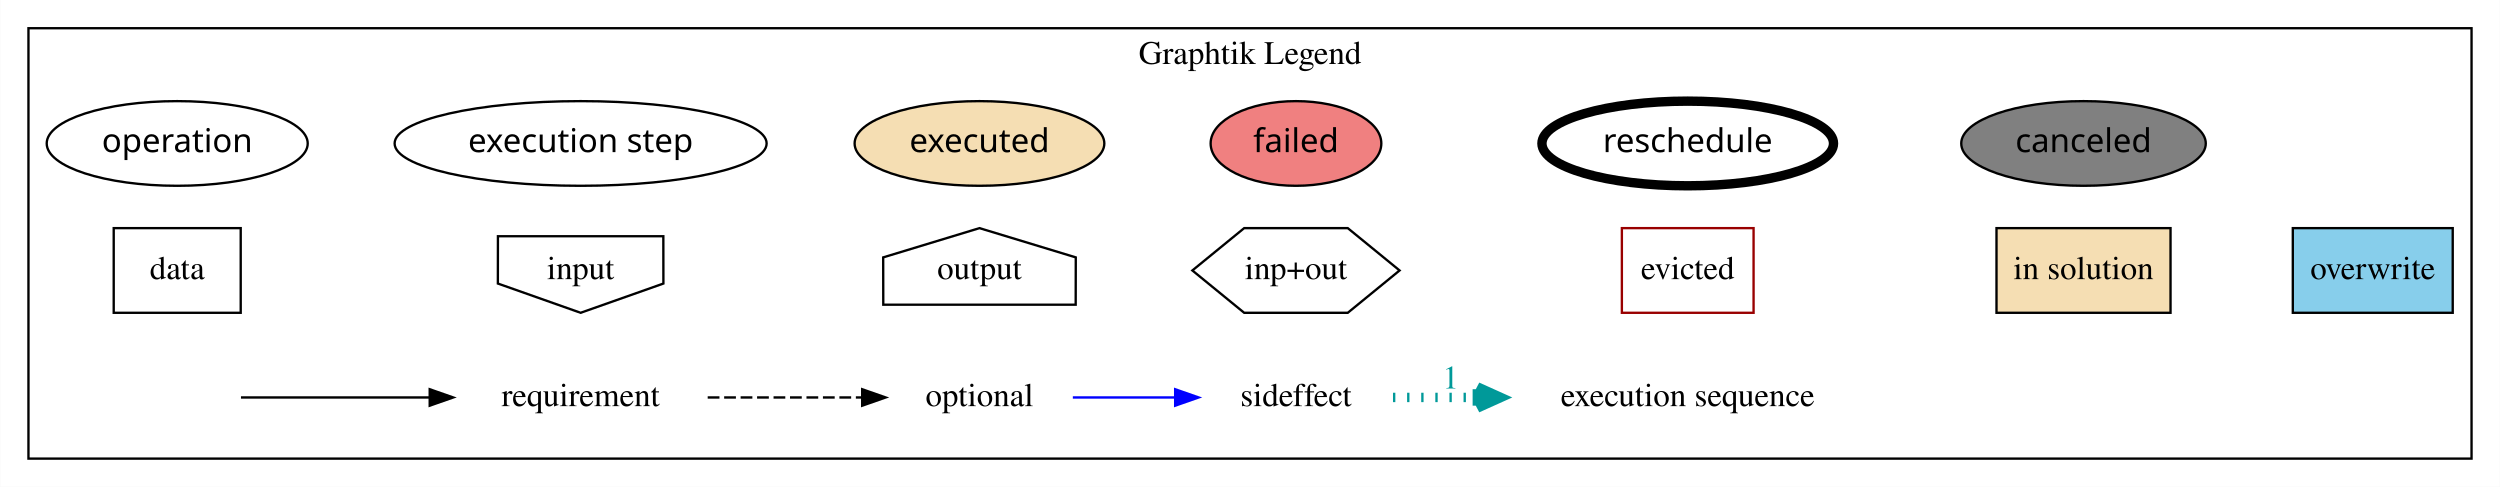
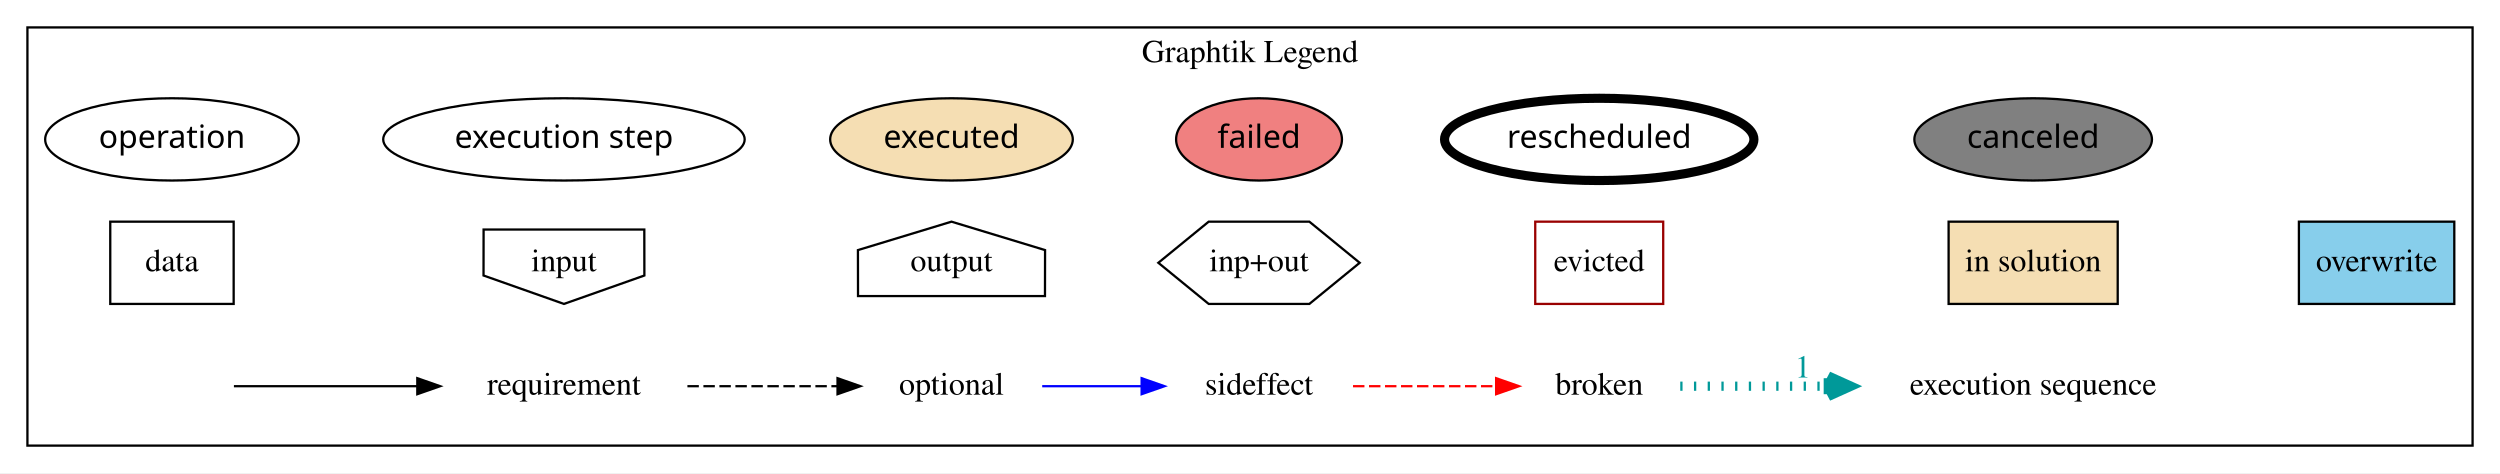
- <svg xmlns="http://www.w3.org/2000/svg" xmlns:xlink="http://www.w3.org/1999/xlink" width="1063pt" height="207pt" viewBox="0.00 0.00 1062.80 207.00">
+ <svg xmlns="http://www.w3.org/2000/svg" xmlns:xlink="http://www.w3.org/1999/xlink" width="1094pt" height="207pt" viewBox="0.00 0.00 1094.00 207.00">
  <g id="graph0" class="graph" transform="scale(1 1) rotate(0) translate(4 203)">
-     <polygon fill="white" stroke="transparent" points="-4,4 -4,-203 1058.8,-203 1058.8,4 -4,4" />
+     <polygon fill="white" stroke="transparent" points="-4,4 -4,-203 1090,-203 1090,4 -4,4" />
    <g id="clust1" class="cluster">
-       <polygon fill="none" stroke="black" points="8,-8 8,-191 1046.8,-191 1046.8,-8 8,-8" />
-       <text text-anchor="middle" x="527.4" y="-175.8" font-family="Times,serif" font-size="14.00">Graphtik Legend</text>
+       <polygon fill="none" stroke="black" points="8,-8 8,-191 1078,-191 1078,-8 8,-8" />
+       <text text-anchor="middle" x="543" y="-175.8" font-family="Times,serif" font-size="14.00">Graphtik Legend</text>
    </g>
    <g id="node1" class="node">
      <g id="a_node1">
        <a xlink:href="https://graphtik.readthedocs.io/en/latest/arch.html#term-operation" xlink:title="A function with needs &amp; provides.">
          <ellipse fill="none" stroke="black" cx="71.25" cy="-142" rx="55.49" ry="18" />
          <text text-anchor="middle" x="71.25" y="-138.3" font-family="italic" font-size="14.00">operation</text>
        </a>
      </g>
    </g>
    <g id="node2" class="node">
      <g id="a_node2">
        <a xlink:href="https://graphtik.readthedocs.io/en/latest/arch.html#term-execution-steps" xlink:title="Either an operation or ean eviction-instruction.">
          <ellipse fill="none" stroke="black" cx="242.78" cy="-142" rx="79.09" ry="18" />
          <text text-anchor="middle" x="242.78" y="-138.3" font-family="italic" font-size="14.00">execution step</text>
        </a>
      </g>
    </g>
    <g id="node3" class="node">
      <g id="a_node3">
        <a xlink:href="https://graphtik.readthedocs.io/en/latest/arch.html#term-solution" xlink:title="Operation executed succesfully.">
          <ellipse fill="wheat" stroke="black" cx="412.37" cy="-142" rx="53.09" ry="18" />
          <text text-anchor="middle" x="412.37" y="-138.3" font-family="italic" font-size="14.00">executed</text>
        </a>
      </g>
    </g>
    <g id="node4" class="node">
      <g id="a_node4">
        <a xlink:href="https://graphtik.readthedocs.io/en/latest/arch.html#term-endurance" xlink:title="Failed operation - downstream ops will cancel.">
          <ellipse fill="LightCoral" stroke="black" cx="546.95" cy="-142" rx="36.29" ry="18" />
          <text text-anchor="middle" x="546.95" y="-138.3" font-family="italic" font-size="14.00">failed</text>
        </a>
      </g>
    </g>
    <g id="node5" class="node">
      <g id="a_node5">
-         <a xlink:href="https://graphtik.readthedocs.io/en/latest/arch.html#term-reschedule" xlink:title="Operation may fail / provide partial outputs so `net` must reschedule.">
-           <ellipse fill="none" stroke="black" stroke-width="4" cx="713.52" cy="-142" rx="61.99" ry="18" />
-           <text text-anchor="middle" x="713.52" y="-138.3" font-family="italic" font-size="14.00">reschedule</text>
+         <a xlink:href="https://graphtik.readthedocs.io/en/latest/arch.html#term-reschedulling" xlink:title="Operation may fail / provide partial outputs so `net` must reschedule.">
+           <ellipse fill="none" stroke="black" stroke-width="4" cx="695.82" cy="-142" rx="67.69" ry="18" />
+           <text text-anchor="middle" x="695.82" y="-138.3" font-family="italic" font-size="14.00">rescheduled</text>
        </a>
      </g>
    </g>
    <g id="node6" class="node">
      <g id="a_node6">
        <a xlink:href="https://graphtik.readthedocs.io/en/latest/arch.html#term-reschedule" xlink:title="Canceled operation due to failures or partial outputs upstreams.">
-           <ellipse fill="Grey" stroke="black" cx="881.81" cy="-142" rx="51.99" ry="18" />
-           <text text-anchor="middle" x="881.81" y="-138.3" font-family="italic" font-size="14.00">canceled</text>
+           <ellipse fill="Grey" stroke="black" cx="885.71" cy="-142" rx="51.99" ry="18" />
+           <text text-anchor="middle" x="885.71" y="-138.3" font-family="italic" font-size="14.00">canceled</text>
        </a>
      </g>
    </g>
    <g id="node7" class="node">
      <g id="a_node7">
        <a xlink:href="https://graphtik.readthedocs.io/en/latest/arch.html#term-graph" xlink:title="Any data not given or asked.">
          <polygon fill="none" stroke="black" points="98.25,-106 44.25,-106 44.25,-70 98.25,-70 98.25,-106" />
          <text text-anchor="middle" x="71.25" y="-84.3" font-family="Times,serif" font-size="14.00">data</text>
        </a>
      </g>
    </g>
    <g id="node8" class="node">
      <g id="a_node8">
        <a xlink:href="https://graphtik.readthedocs.io/en/latest/arch.html#term-inputs" xlink:title="Solution value given into the computation.">
          <polygon fill="none" stroke="black" points="207.59,-82.44 242.78,-70 277.98,-82.44 277.95,-102.56 207.62,-102.56 207.59,-82.44" />
          <text text-anchor="middle" x="242.78" y="-84.3" font-family="Times,serif" font-size="14.00">input</text>
        </a>
      </g>
    </g>
    <g id="node9" class="node">
      <g id="a_node9">
        <a xlink:href="https://graphtik.readthedocs.io/en/latest/arch.html#term-outputs" xlink:title="Solution value asked from the computation.">
          <polygon fill="none" stroke="black" points="453.32,-93.56 412.37,-106 371.43,-93.56 371.47,-73.44 453.28,-73.44 453.32,-93.56" />
          <text text-anchor="middle" x="412.37" y="-84.3" font-family="Times,serif" font-size="14.00">output</text>
        </a>
      </g>
    </g>
    <g id="node10" class="node">
      <g id="a_node10">
        <a xlink:href="https://graphtik.readthedocs.io/en/latest/arch.html#term-netop" xlink:title="Data both given and asked.">
          <polygon fill="none" stroke="black" points="591,-88 568.97,-106 524.92,-106 502.89,-88 524.92,-70 568.97,-70 591,-88" />
          <text text-anchor="middle" x="546.95" y="-84.3" font-family="Times,serif" font-size="14.00">inp+out</text>
        </a>
      </g>
    </g>
    <g id="node11" class="node">
      <g id="a_node11">
        <a xlink:href="https://graphtik.readthedocs.io/en/latest/arch.html#term-evictions" xlink:title="Data erased from solution, to save memory.">
-           <polygon fill="none" stroke="#990000" points="741.52,-106 685.52,-106 685.52,-70 741.52,-70 741.52,-106" />
-           <text text-anchor="middle" x="713.52" y="-84.3" font-family="Times,serif" font-size="14.00">evicted</text>
+           <polygon fill="none" stroke="#990000" points="723.82,-106 667.82,-106 667.82,-70 723.82,-70 723.82,-106" />
+           <text text-anchor="middle" x="695.82" y="-84.3" font-family="Times,serif" font-size="14.00">evicted</text>
        </a>
      </g>
    </g>
    <g id="node12" class="node">
      <g id="a_node12">
        <a xlink:href="https://graphtik.readthedocs.io/en/latest/arch.html#term-solution" xlink:title="Data contained in the solution.">
-           <polygon fill="wheat" stroke="black" points="918.81,-106 844.81,-106 844.81,-70 918.81,-70 918.81,-106" />
-           <text text-anchor="middle" x="881.81" y="-84.3" font-family="Times,serif" font-size="14.00">in solution</text>
+           <polygon fill="wheat" stroke="black" points="922.71,-106 848.71,-106 848.71,-70 922.71,-70 922.71,-106" />
+           <text text-anchor="middle" x="885.71" y="-84.3" font-family="Times,serif" font-size="14.00">in solution</text>
        </a>
      </g>
    </g>
    <g id="node13" class="node">
      <g id="a_node13">
        <a xlink:href="https://graphtik.readthedocs.io/en/latest/arch.html#term-overwrites" xlink:title="More than 1 values exist in solution with this name.">
-           <polygon fill="SkyBlue" stroke="black" points="1038.8,-106 970.8,-106 970.8,-70 1038.8,-70 1038.8,-106" />
-           <text text-anchor="middle" x="1004.8" y="-84.3" font-family="Times,serif" font-size="14.00">overwrite</text>
+           <polygon fill="SkyBlue" stroke="black" points="1070,-106 1002,-106 1002,-70 1070,-70 1070,-106" />
+           <text text-anchor="middle" x="1036" y="-84.3" font-family="Times,serif" font-size="14.00">overwrite</text>
        </a>
      </g>
    </g>
    <g id="node15" class="node">
      <g id="a_node15">
-         <a xlink:href="https://graphtik.readthedocs.io/en/latest/arch.html#term-needs" xlink:title="From operation --&gt; `provides`, or from `needs` --&gt; operation.">
+         <a xlink:href="https://graphtik.readthedocs.io/en/latest/arch.html#term-needs" xlink:title="Source operation --&gt; target `provides` OR source `needs` --&gt; target operation.">
          <ellipse fill="none" stroke="transparent" cx="242.78" cy="-34" rx="53.89" ry="18" />
          <text text-anchor="middle" x="242.78" y="-30.3" font-family="Times,serif" font-size="14.00">requirement</text>
        </a>
      </g>
    </g>
    <g id="edge12" class="edge">
      <path fill="none" stroke="black" d="M98.36,-34C119.71,-34 150.78,-34 178.55,-34" />
      <polygon fill="black" stroke="black" points="178.61,-37.5 188.61,-34 178.61,-30.5 178.61,-37.5" />
    </g>
    <g id="node16" class="node">
      <g id="a_node16">
-         <a xlink:href="https://graphtik.readthedocs.io/en/latest/arch.html#term-needs" xlink:title="The operation can run even if this `need` is missing (e.g. *varag, **kw).">
+         <a xlink:href="https://graphtik.readthedocs.io/en/latest/arch.html#term-needs" xlink:title="Target operation may run without source `need` OR source operation may not `provide` target data.">
          <ellipse fill="none" stroke="transparent" cx="412.37" cy="-34" rx="39.79" ry="18" />
          <text text-anchor="middle" x="412.37" y="-30.3" font-family="Times,serif" font-size="14.00">optional</text>
        </a>
      </g>
    </g>
    <g id="edge13" class="edge">
      <path fill="none" stroke="black" stroke-dasharray="5,2" d="M296.81,-34C317.81,-34 341.81,-34 362.39,-34" />
      <polygon fill="black" stroke="black" points="362.5,-37.5 372.5,-34 362.5,-30.5 362.5,-37.5" />
    </g>
    <g id="node17" class="node">
      <g id="a_node17">
-         <a xlink:href="https://graphtik.readthedocs.io/en/latest/arch.html#term-sideffects" xlink:title="Fictive data not consumed/produced by underlying function.">
+         <a xlink:href="https://graphtik.readthedocs.io/en/latest/arch.html#term-sideffects" xlink:title="Fictive data not consumed/produced by operation functions.">
          <ellipse fill="none" stroke="transparent" cx="546.95" cy="-34" rx="40.89" ry="18" />
          <text text-anchor="middle" x="546.95" y="-30.3" font-family="Times,serif" font-size="14.00">sideffect</text>
        </a>
      </g>
    </g>
    <g id="edge14" class="edge">
      <path fill="none" stroke="blue" d="M452.07,-34C465.6,-34 481,-34 495.35,-34" />
      <polygon fill="blue" stroke="blue" points="495.58,-37.5 505.58,-34 495.58,-30.5 495.58,-37.5" />
    </g>
    <g id="node18" class="node">
      <g id="a_node18">
-         <a xlink:href="https://graphtik.readthedocs.io/en/latest/arch.html#term-execution-steps" xlink:title="Sequence of execution steps.">
-           <ellipse fill="none" stroke="transparent" stroke-width="4" cx="713.52" cy="-34" rx="79.09" ry="18" />
-           <text text-anchor="middle" x="713.52" y="-30.3" font-family="Times,serif" font-size="14.00">execution sequence</text>
+         <a xlink:href="https://graphtik.readthedocs.io/en/latest/arch.html#term-partial outputs" xlink:title="Target data was not `provided` by source operation due to failure / partial-outs.">
+           <ellipse fill="none" stroke="transparent" cx="695.82" cy="-34" rx="35.19" ry="18" />
+           <text text-anchor="middle" x="695.82" y="-30.3" font-family="Times,serif" font-size="14.00">broken</text>
        </a>
      </g>
    </g>
    <g id="edge15" class="edge">
-       <path fill="none" stroke="#009999" stroke-width="4" stroke-dasharray="1,5" d="M588.2,-34C599.17,-34 611.49,-34 624.01,-34" />
-       <polygon fill="#009999" stroke="#009999" stroke-width="4" points="634.06,-34 624.06,-38.5 629.06,-35.5 624.06,-35.5 624.06,-34 624.06,-32.5 629.06,-32.5 624.06,-29.5 634.06,-34 634.06,-34" />
-       <text text-anchor="middle" x="612.72" y="-37.8" font-family="Times,serif" font-size="14.00" fill="#009999">1</text>
+       <path fill="none" stroke="red" stroke-dasharray="5,2" d="M588.08,-34C607.46,-34 630.77,-34 650.66,-34" />
+       <polygon fill="red" stroke="red" points="650.71,-37.5 660.71,-34 650.71,-30.5 650.71,-37.5" />
+     </g>
+     <g id="node19" class="node">
+       <g id="a_node19">
+         <a xlink:href="https://graphtik.readthedocs.io/en/latest/arch.html#term-execution-steps" xlink:title="Sequence of execution steps.">
+           <ellipse fill="none" stroke="transparent" stroke-width="4" cx="885.71" cy="-34" rx="79.09" ry="18" />
+           <text text-anchor="middle" x="885.71" y="-30.3" font-family="Times,serif" font-size="14.00">execution sequence</text>
+         </a>
+       </g>
+     </g>
+     <g id="edge16" class="edge">
+       <path fill="none" stroke="#009999" stroke-width="4" stroke-dasharray="1,5" d="M731.28,-34C749.55,-34 772.92,-34 795.89,-34" />
+       <polygon fill="#009999" stroke="#009999" stroke-width="4" points="806.04,-34 796.04,-38.5 801.04,-35.5 796.04,-35.5 796.04,-34 796.04,-32.5 801.04,-32.5 796.04,-29.5 806.04,-34 806.04,-34" />
+       <text text-anchor="middle" x="784.91" y="-37.8" font-family="Times,serif" font-size="14.00" fill="#009999">1</text>
    </g>
  </g>
</svg>
